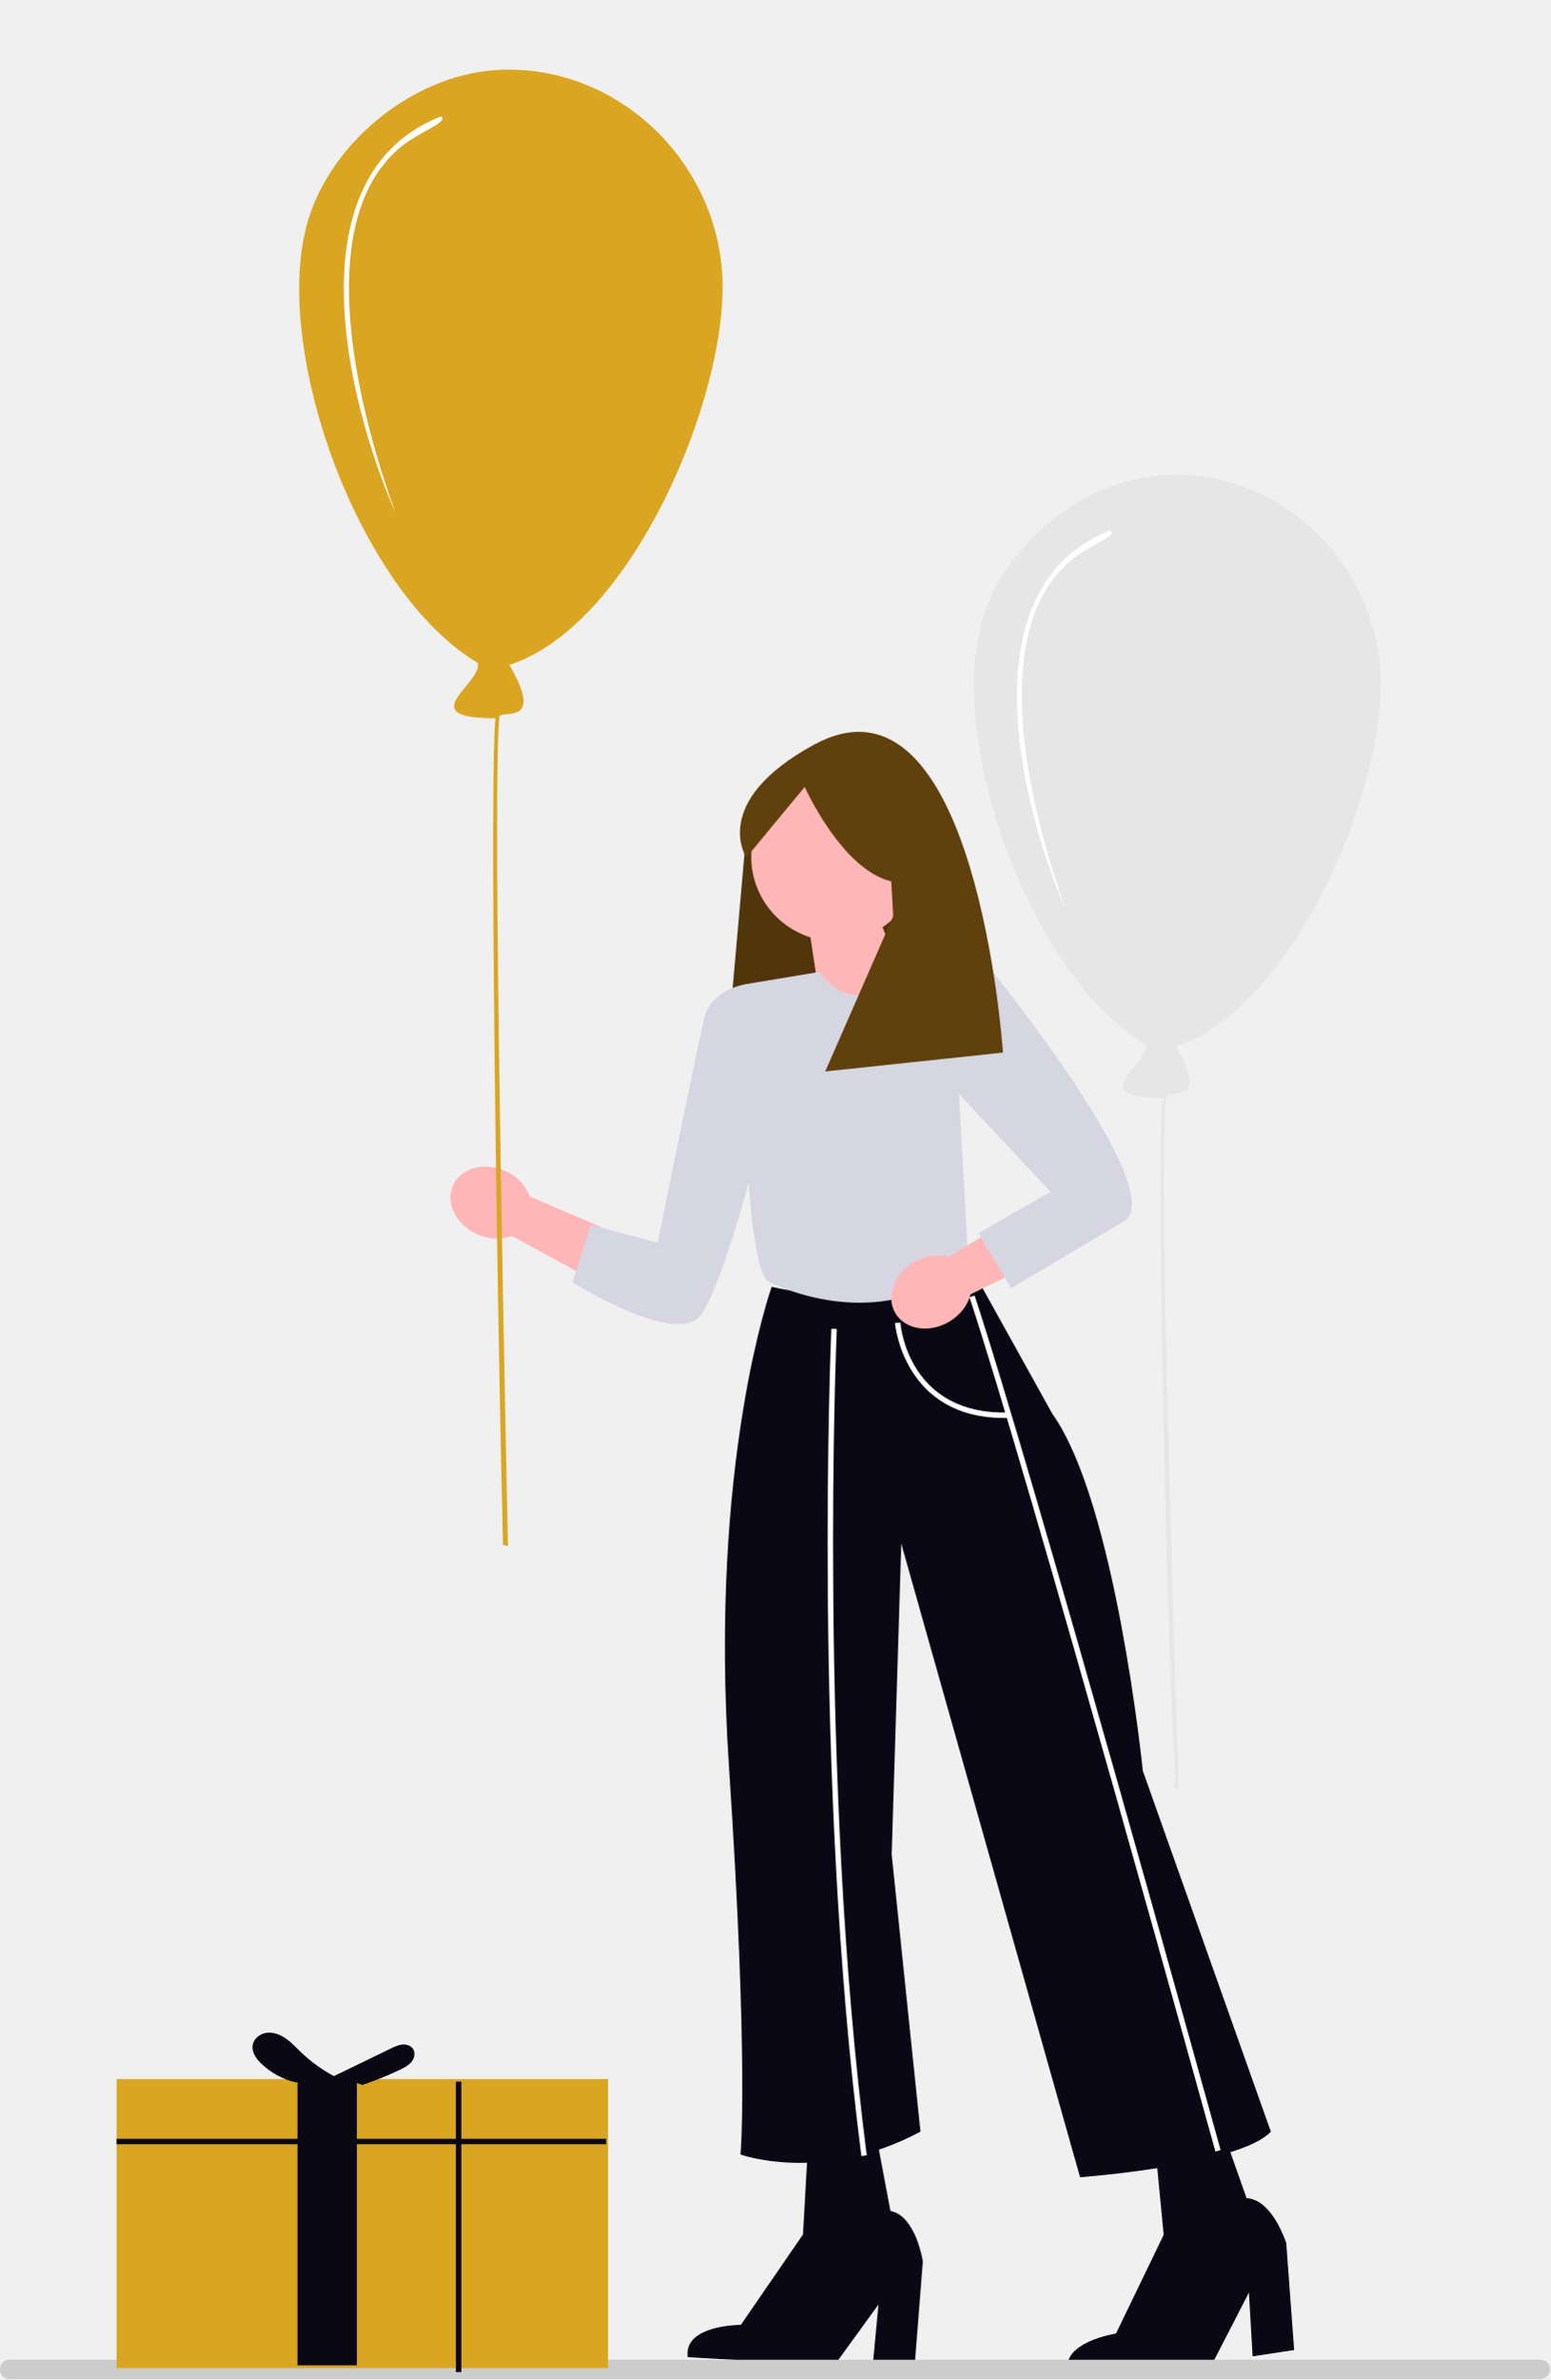
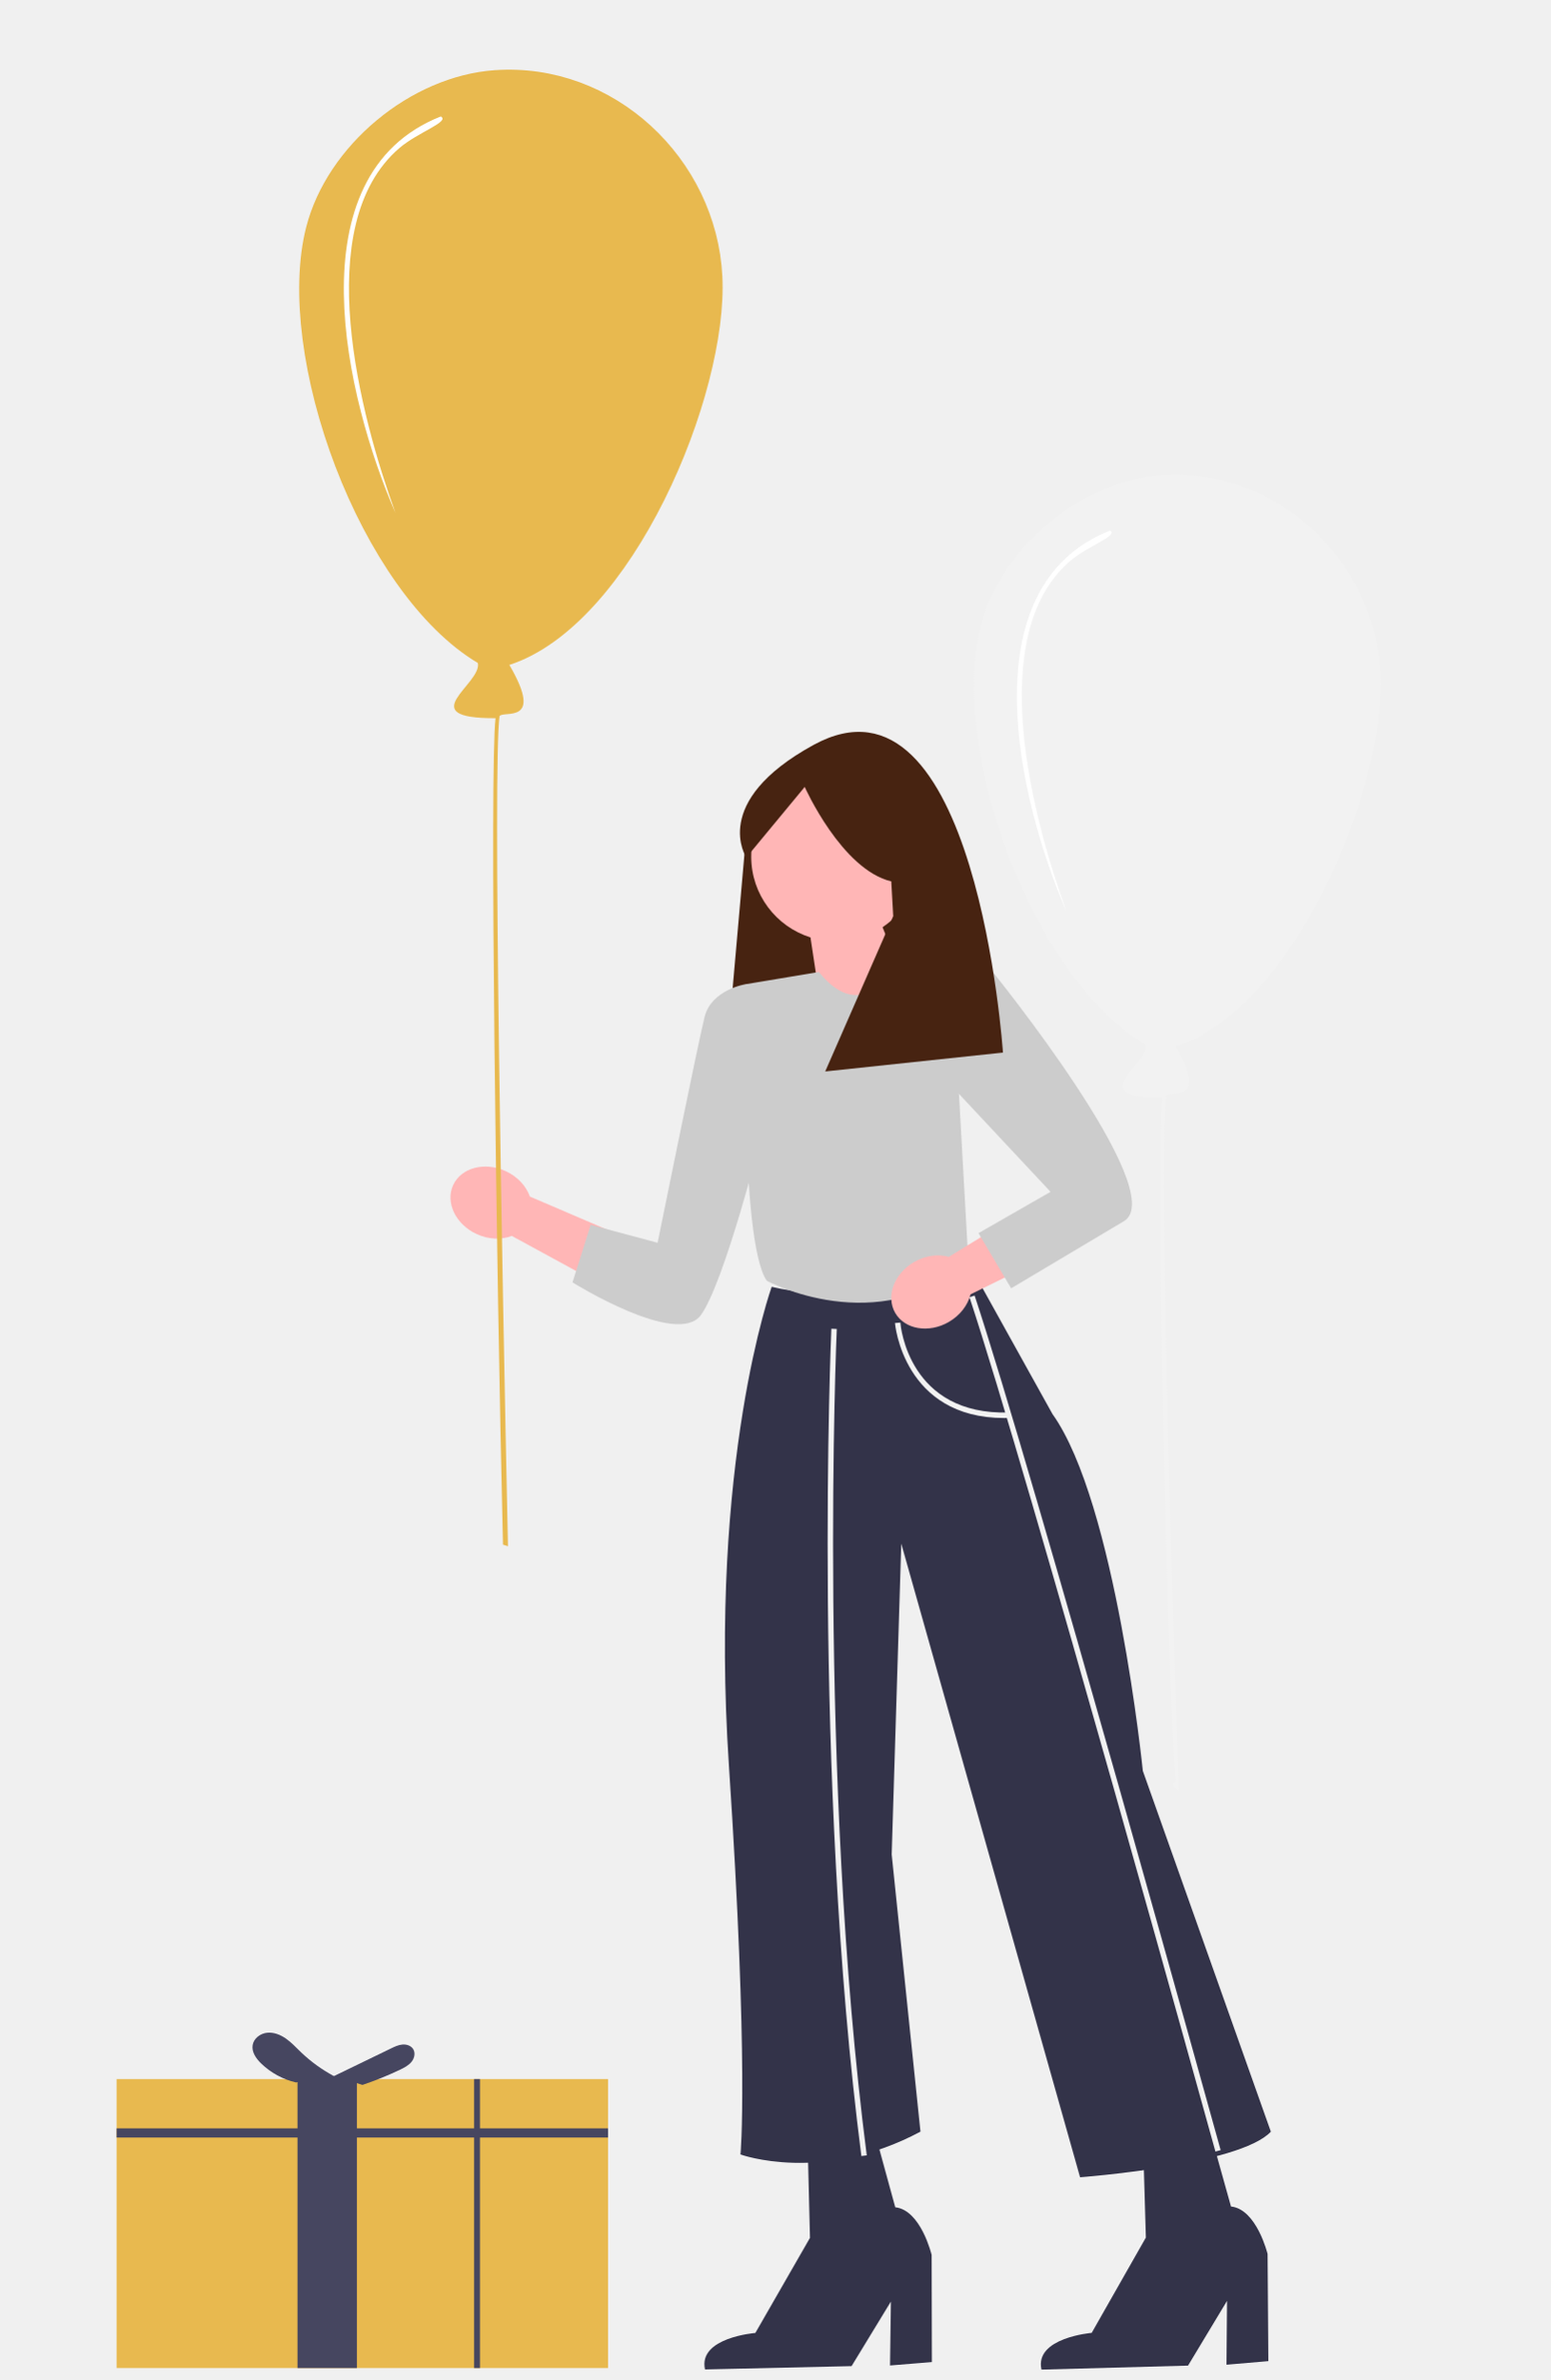
<svg xmlns="http://www.w3.org/2000/svg" id="Camada_1" version="1.1" viewBox="0 0 363.57 557.96">
  <defs>
    <style>
      .st0 {
-         fill: #d6d6e3;
+         fill: #ffb6b6;
      }

      .st1 {
-         fill: #e6e6e6;
+         fill: #ccc;
      }

      .st2 {
-         fill: #ffb6b6;
+         fill: #e8b94f;
      }

      .st3 {
-         fill: #51350b;
+         fill: #fff;
      }

      .st4 {
-         fill: #ccc;
+         fill: #472311;
      }

      .st5 {
-         fill: #daa520;
+         fill: #f2f2f2;
      }

      .st6 {
-         fill: #fff;
+         fill: #464660;
      }

      .st7 {
-         fill: #090814;
-       }
- 
-       .st8 {
-         fill: #60400c;
+         fill: #333349;
      }
    </style>
  </defs>
-   <path class="st1" d="M272.48,111.42c26.86-1.9,49.99,19.87,51.34,46.45,1.35,26.66-20.23,78.57-48.01,87.56,8.01,13.73-1.46,10.15-2.22,11.56-2.09,15.51,2.45,147.67,2.89,163.03-2.64-1.93-.65-1.84-.67-2-1.56-14.46-4.96-145.93-3.11-160.59-19.04.09-2.93-7.8-4-12.45-26.59-15.81-46.08-69.37-38.67-98.23,4.72-18.38,23.52-34,42.45-35.34h0Z" />
-   <path class="st6" d="M260.37,124.43c2.08,1.2-5.13,3.51-9.33,7.11-20.31,17.4-8.79,60.46-.89,82.23-11.17-25.63-23.24-76.15,10.22-89.34h0Z" />
-   <polygon class="st3" points="175.62 188.88 170.01 252.55 223.14 253.43 218.03 190.1 175.62 188.88" />
-   <path class="st7" d="M189.8,498.11l-1.46,25.95-14.57,21.19s-13.52-.03-12.46,7.58l34.33,2,10.41-14.35-1.41,14.92h9.85l1.97-25.05s-1.64-10.68-7.6-11.82l-4.22-22.33-14.84,1.92h0Z" />
-   <path class="st7" d="M270.46,498.27l2.49,25.87-11.19,23.15s-13.37,2.02-11.17,9.39l34.23-3.23,8.12-15.77.87,14.96,9.74-1.49-1.85-25.06s-3.24-10.31-9.3-10.53l-7.56-21.43-14.38,4.15h0Z" />
-   <path class="st7" d="M227.16,296.17s-23.1,11.09-46.16,5.63c0,0-14.76,40.99-10.04,112.13s2.72,91.36,2.72,91.36c0,0,19.11,6.99,42.22-5.35l-6.75-65.01,2.25-72.89,41.94,148.6s37.33-2.79,44.75-10.69l-30.03-84.62s-6.37-62.95-21.19-83.68l-19.7-35.46h0v-.02Z" />
-   <path class="st6" d="M235.55,332.57c-23.64,0-25.62-22.05-25.63-22.28l1.26-.1c.07.89,2,21.79,25.52,21.09l.04,1.27c-.4.01-.8.02-1.19.02h0Z" />
-   <path class="st6" d="M202.04,505.65c-11.51-89.36-7.09-192.99-7.04-194.02l1.27.06c-.05,1.04-4.46,104.56,7.03,193.81l-1.26.16h0Z" />
-   <path class="st6" d="M285.09,504.61c-.44-1.59-44.15-159.56-57.69-200.36l1.2-.4c13.54,40.82,57.27,198.83,57.71,200.42l-1.22.34h0Z" />
-   <path class="st2" d="M124.28,280.63l39.28,16.83-9.72,10.83-33.8-18.43c-2.41.94-5.41.87-8.23-.43-4.93-2.26-7.41-7.4-5.53-11.48,1.87-4.08,7.39-5.55,12.31-3.29,2.82,1.29,4.83,3.53,5.69,5.96h0Z" />
-   <path class="st2" d="M215.88,200.91c0-10.96-8.88-19.84-19.84-19.84s-19.84,8.88-19.84,19.84c0,8.89,5.84,16.41,13.9,18.94l3.84,25.35,19.56-16.3s-4.22-5.38-6.49-11.45c5.35-3.55,8.89-9.63,8.89-16.54h-.02Z" />
-   <path class="st0" d="M210.27,225.81s-7.5,15.47-18.2,2.15l-17.15,2.86s-1.62,60.33,4.95,69.58c0,0,25.93,13.98,47.28-4.22l-3.73-66.66-13.15-3.7h0Z" />
-   <path class="st0" d="M181.28,233.13l-6.35-2.31s-8.07,1.22-9.68,7.72c-1.61,6.5-11.01,52.93-11.01,52.93l-15.7-4.21-4.26,13.5s24.54,15.32,30.11,7.67,14.4-42.75,14.4-42.75l2.49-32.54h0Z" />
-   <path class="st2" d="M222.56,294.77l36.42-22.36,3.23,14.18-34.56,16.97c-.63,2.51-2.42,4.92-5.1,6.48-4.69,2.72-10.32,1.77-12.57-2.11s-.27-9.23,4.42-11.95c2.68-1.55,5.67-1.91,8.15-1.2h.01Z" />
-   <path class="st0" d="M218.73,226.92l13.96.82s42.01,51.87,30.97,58.64l-26.49,15.77-7.66-12.94,16.9-9.69-32.17-34.4,4.5-18.19h0Z" />
-   <path class="st8" d="M188.75,184.56s8.63,19.37,20.3,22.15l.46,8.15-15.95,36.43,41.69-4.43s-6.23-93.11-44.46-72.14c-24.41,13.38-15.74,26.39-15.74,26.39l13.69-16.54h0Z" />
-   <path class="st5" d="M112.07,155.48c1.11,4.84-15.65,13.04,4.16,12.95-1.43,11.34.16,128.34,1.74,193.84.39.12.78.24,1.17.37-1.42-66.32-3.58-182.74-1.98-194.67.79-1.46,10.65,2.27,2.31-12.03,28.9-9.37,51.37-63.38,49.96-91.14-1.4-27.66-25.48-50.32-53.43-48.34-19.7,1.4-39.27,17.65-44.18,36.78-7.71,30.04,12.57,85.78,40.25,102.24h0Z" />
-   <path class="st6" d="M103.4,27.32c2.17,1.25-5.34,3.66-9.72,7.4-21.14,18.11-9.15,62.92-.93,85.58-11.63-26.68-24.19-79.25,10.64-92.99h.01Z" />
-   <path class="st4" d="M361.59,557.96H1.96c-1.17-.09-2.03-1.1-1.95-2.27-.08-1.15.79-2.17,1.95-2.26h359.63c1.03.13,1.84.94,1.96,1.96.16,1.25-.71,2.39-1.96,2.56h0Z" />
-   <rect class="st5" x="27.35" y="487.61" width="115.27" height="67.77" />
-   <rect class="st7" x="69.78" y="486.88" width="13.93" height="67.86" />
-   <rect class="st7" x="27.35" y="501.62" width="114.83" height="1.27" />
-   <rect class="st7" x="106.93" y="488.21" width="1.27" height="68.11" />
-   <path class="st7" d="M69.4,488.4c-3.05-.71-5.9-2.27-8.15-4.45-1.18-1.14-2.26-2.67-2-4.3.25-1.57,1.78-2.72,3.36-2.9s3.16.46,4.46,1.37,2.38,2.1,3.53,3.2c2.3,2.2,4.9,4.08,7.7,5.58" />
-   <path class="st7" d="M78.39,486.88c4.43-2.15,8.86-4.29,13.29-6.44.86-.42,1.75-.84,2.7-.93s2.01.25,2.52,1.06c.58.91.3,2.17-.39,3.01s-1.68,1.35-2.65,1.82c-2.87,1.37-5.83,2.57-8.85,3.58" />
+   <path class="st5" d="M272.48,111.42c26.86-1.9,49.99,19.87,51.34,46.45,1.35,26.66-20.23,78.57-48.01,87.56,8.01,13.73-1.46,10.15-2.22,11.56-2.09,15.51,2.45,147.67,2.89,163.03-2.64-1.93-.65-1.84-.67-2-1.56-14.46-4.96-145.93-3.11-160.59-19.04.09-2.93-7.8-4-12.45-26.59-15.81-46.08-69.37-38.67-98.23,4.72-18.38,23.52-34,42.45-35.34h0Z" />
+   <path class="st3" d="M260.37,124.43c2.08,1.2-5.13,3.51-9.33,7.11-20.31,17.4-8.79,60.46-.89,82.23-11.17-25.63-23.24-76.15,10.22-89.34h0Z" />
+   <polygon class="st4" points="175.62 188.88 170.01 252.55 223.14 253.43 218.03 190.1 175.62 188.88" />
+   <path class="st7" d="M189.34,498.87l.64,25.98-12.81,22.3s-13.48,1.06-11.81,8.56l34.38-.78,9.22-15.14-.2,14.99,9.82-.8-.06-25.13s-2.5-10.51-8.53-11.17l-6.01-21.92-14.64,3.11h0Z" />
+   <path class="st7" d="M268.01,498.8l.76,25.98-12.71,22.35s-13.47,1.12-11.77,8.62l34.37-.94,9.15-15.19-.13,14.98,9.82-.84-.18-25.13s-2.55-10.5-8.58-11.13l-6.12-21.89-14.62,3.18h0Z" />
+   <path class="st7" d="M227.16,296.17s-23.1,11.09-46.16,5.63c0,0-14.76,40.99-10.04,112.13s2.72,91.36,2.72,91.36c0,0,19.11,6.99,42.22-5.35l-6.75-65.01,2.25-72.89,41.94,148.6s37.33-2.79,44.75-10.69l-30.03-84.62s-6.37-62.95-21.19-83.68l-19.7-35.46h0v-.02h-.01Z" />
+   <path class="st5" d="M235.55,332.57c-23.64,0-25.62-22.05-25.63-22.28l1.26-.1c.07.89,2,21.79,25.52,21.09l.04,1.27c-.4.01-.8.02-1.19.02h0Z" />
+   <path class="st5" d="M202.04,505.65c-11.51-89.36-7.09-192.99-7.04-194.02l1.27.06c-.05,1.04-4.46,104.56,7.03,193.81l-1.26.16h0Z" />
+   <path class="st5" d="M285.09,504.61c-.44-1.59-44.15-159.56-57.69-200.36l1.2-.4c13.54,40.82,57.27,198.83,57.71,200.42l-1.22.34h0Z" />
+   <path class="st0" d="M124.28,280.63l39.28,16.83-9.72,10.83-33.8-18.43c-2.41.94-5.41.87-8.23-.43-4.93-2.26-7.41-7.4-5.53-11.48,1.87-4.08,7.39-5.55,12.31-3.29,2.82,1.29,4.83,3.53,5.69,5.96h0Z" />
+   <path class="st0" d="M215.88,200.91c0-10.96-8.88-19.84-19.84-19.84s-19.84,8.88-19.84,19.84c0,8.89,5.84,16.41,13.9,18.94l3.84,25.35,19.56-16.3s-4.22-5.38-6.49-11.45c5.35-3.55,8.89-9.63,8.89-16.54h-.02,0Z" />
+   <path class="st1" d="M210.27,225.81s-7.5,15.47-18.2,2.15l-17.15,2.86s-1.62,60.33,4.95,69.58c0,0,25.93,13.98,47.28-4.22l-3.73-66.66-13.15-3.7h0Z" />
+   <path class="st1" d="M181.28,233.13l-6.35-2.31s-8.07,1.22-9.68,7.72c-1.61,6.5-11.01,52.93-11.01,52.93l-15.7-4.21-4.26,13.5s24.54,15.32,30.11,7.67,14.4-42.75,14.4-42.75l2.49-32.54h0Z" />
+   <path class="st0" d="M222.56,294.77l36.42-22.36,3.23,14.18-34.56,16.97c-.63,2.51-2.42,4.92-5.1,6.48-4.69,2.72-10.32,1.77-12.57-2.11s-.27-9.23,4.42-11.95c2.68-1.55,5.67-1.91,8.15-1.2h.01Z" />
+   <path class="st1" d="M218.73,226.92l13.96.82s42.01,51.87,30.97,58.64l-26.49,15.77-7.66-12.94,16.9-9.69-32.17-34.4,4.5-18.19h0Z" />
+   <path class="st4" d="M188.75,184.56s8.63,19.37,20.3,22.15l.46,8.15-15.95,36.43,41.69-4.43s-6.23-93.11-44.46-72.14c-24.41,13.38-15.74,26.39-15.74,26.39l13.69-16.54h0Z" />
+   <path class="st2" d="M112.07,155.48c1.11,4.84-15.65,13.04,4.16,12.95-1.43,11.34.16,128.34,1.74,193.84.39.12.78.24,1.17.37-1.42-66.32-3.58-182.74-1.98-194.67.79-1.46,10.65,2.27,2.31-12.03,28.9-9.37,51.37-63.38,49.96-91.14-1.4-27.66-25.48-50.32-53.43-48.34-19.7,1.4-39.27,17.65-44.18,36.78-7.71,30.04,12.57,85.78,40.25,102.24h0Z" />
+   <path class="st3" d="M103.4,27.32c2.17,1.25-5.34,3.66-9.72,7.4-21.14,18.11-9.15,62.92-.93,85.58-11.63-26.68-24.19-79.25,10.64-92.99h.01Z" />
+   <rect class="st2" x="27.35" y="487.61" width="115.27" height="67.77" />
+   <rect class="st6" x="69.78" y="486.88" width="13.93" height="68.5" />
+   <rect class="st6" x="27.35" y="499.17" width="115.27" height="2.15" />
+   <rect class="st6" x="111.2" y="487.61" width="1.38" height="67.77" />
+   <path class="st6" d="M69.4,488.4c-3.05-.71-5.9-2.27-8.15-4.45-1.18-1.14-2.26-2.67-2-4.3.25-1.57,1.78-2.72,3.36-2.9s3.16.46,4.46,1.37,2.38,2.1,3.53,3.2c2.3,2.2,4.9,4.08,7.7,5.58" />
+   <path class="st6" d="M78.39,486.88c4.43-2.15,8.86-4.29,13.29-6.44.86-.42,1.75-.84,2.7-.93s2.01.25,2.52,1.06c.58.91.3,2.17-.39,3.01s-1.68,1.35-2.65,1.82c-2.87,1.37-5.83,2.57-8.85,3.58" />
</svg>
